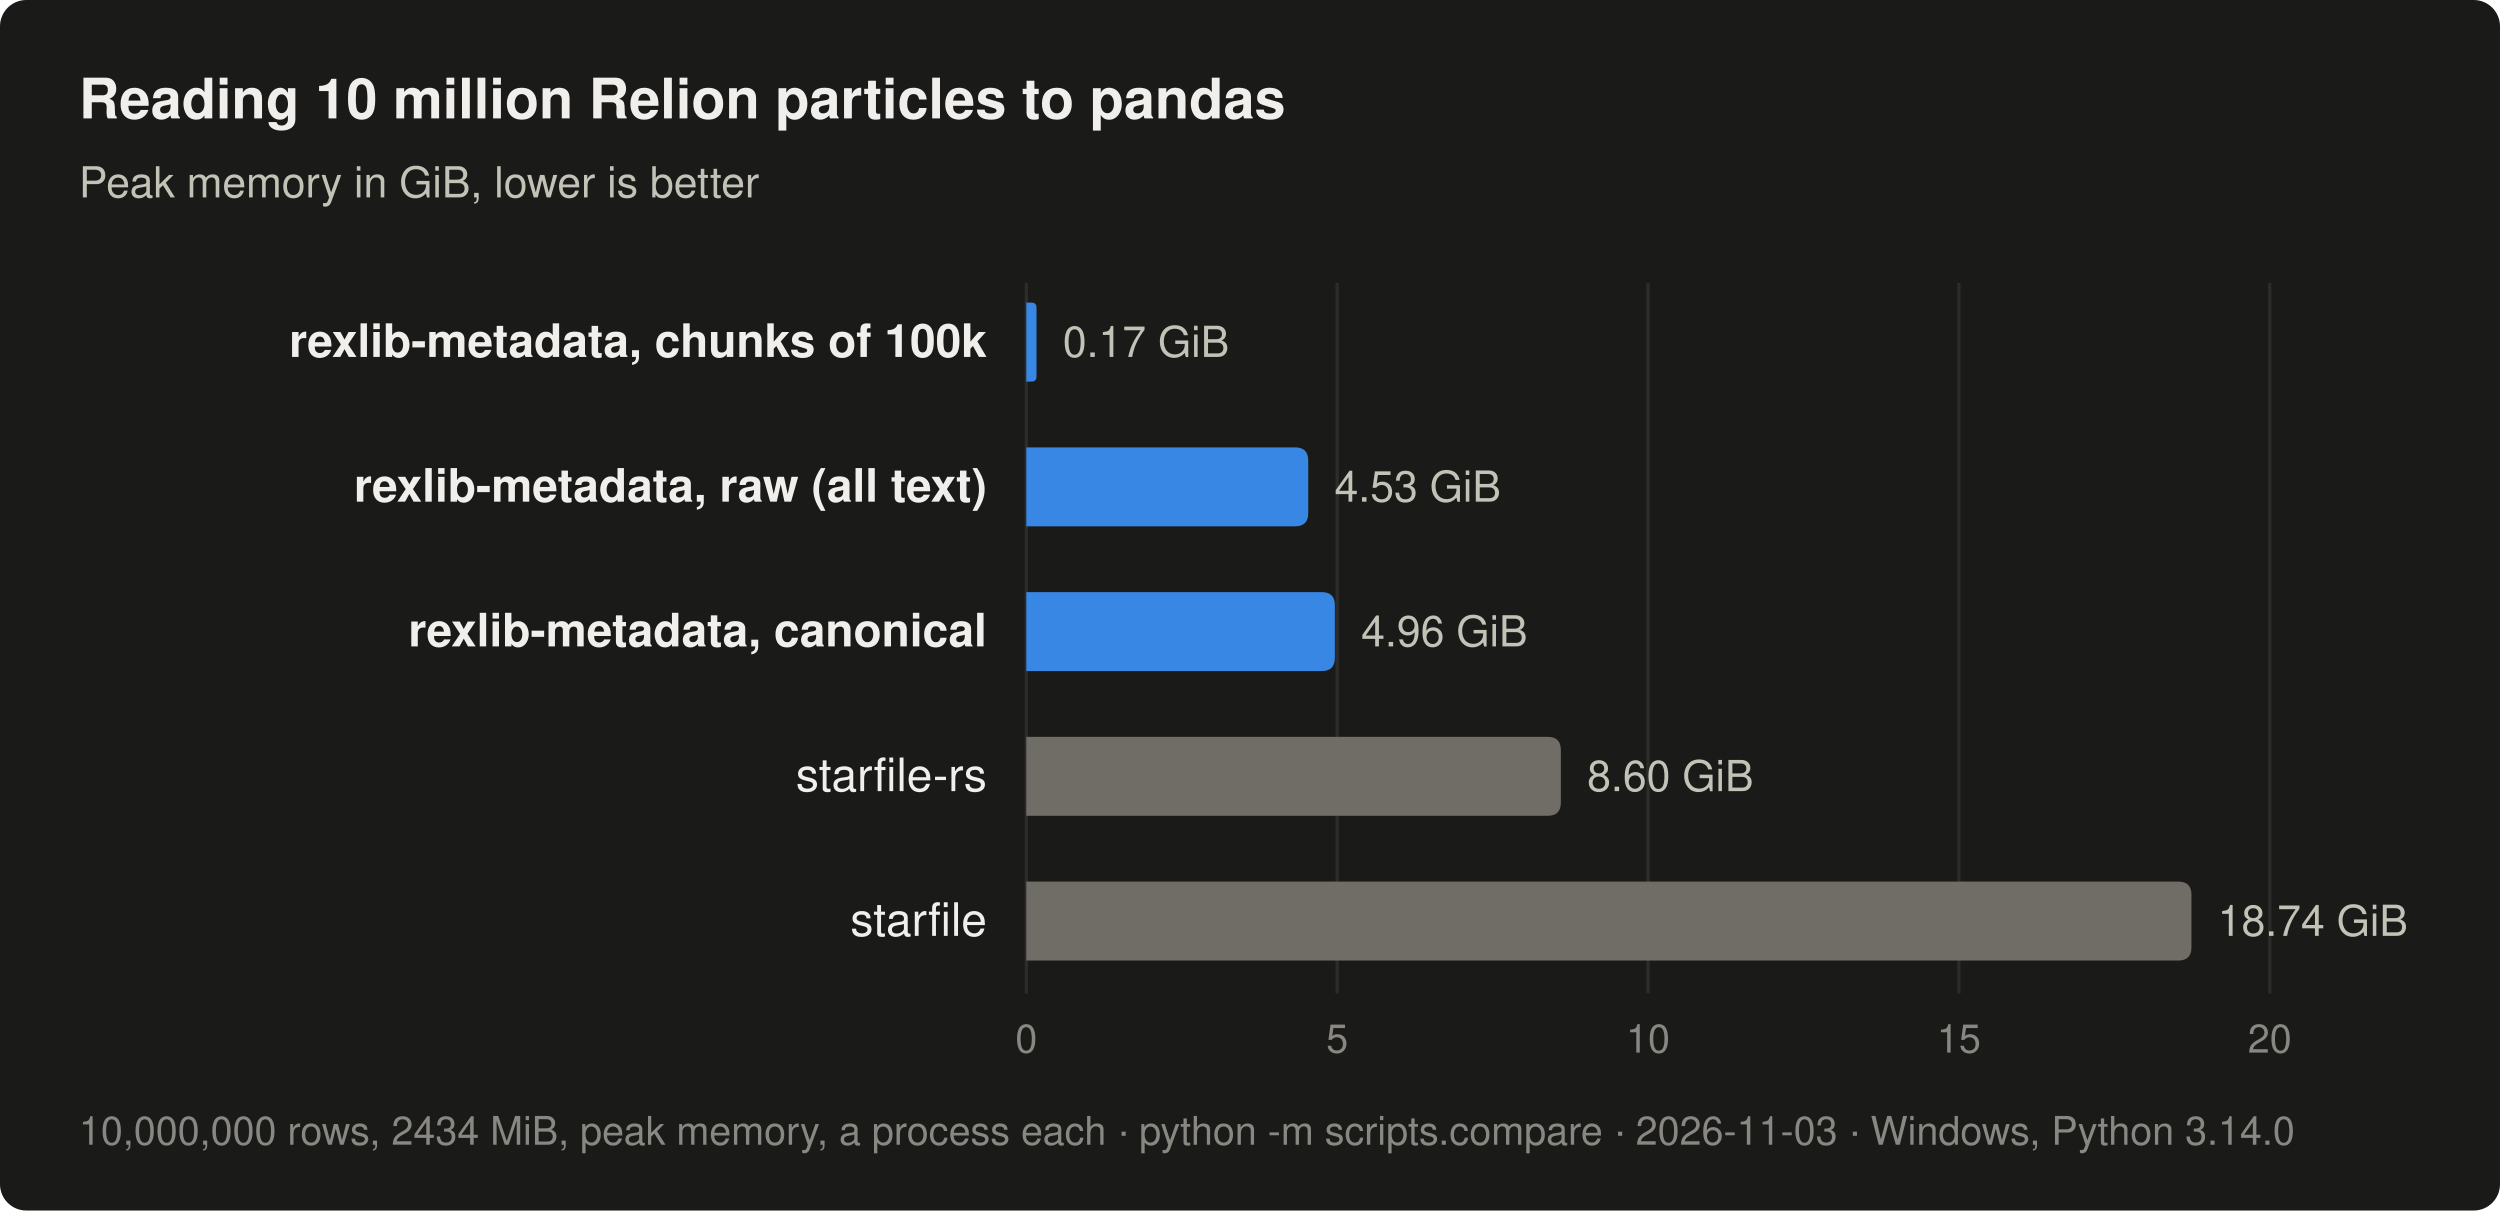
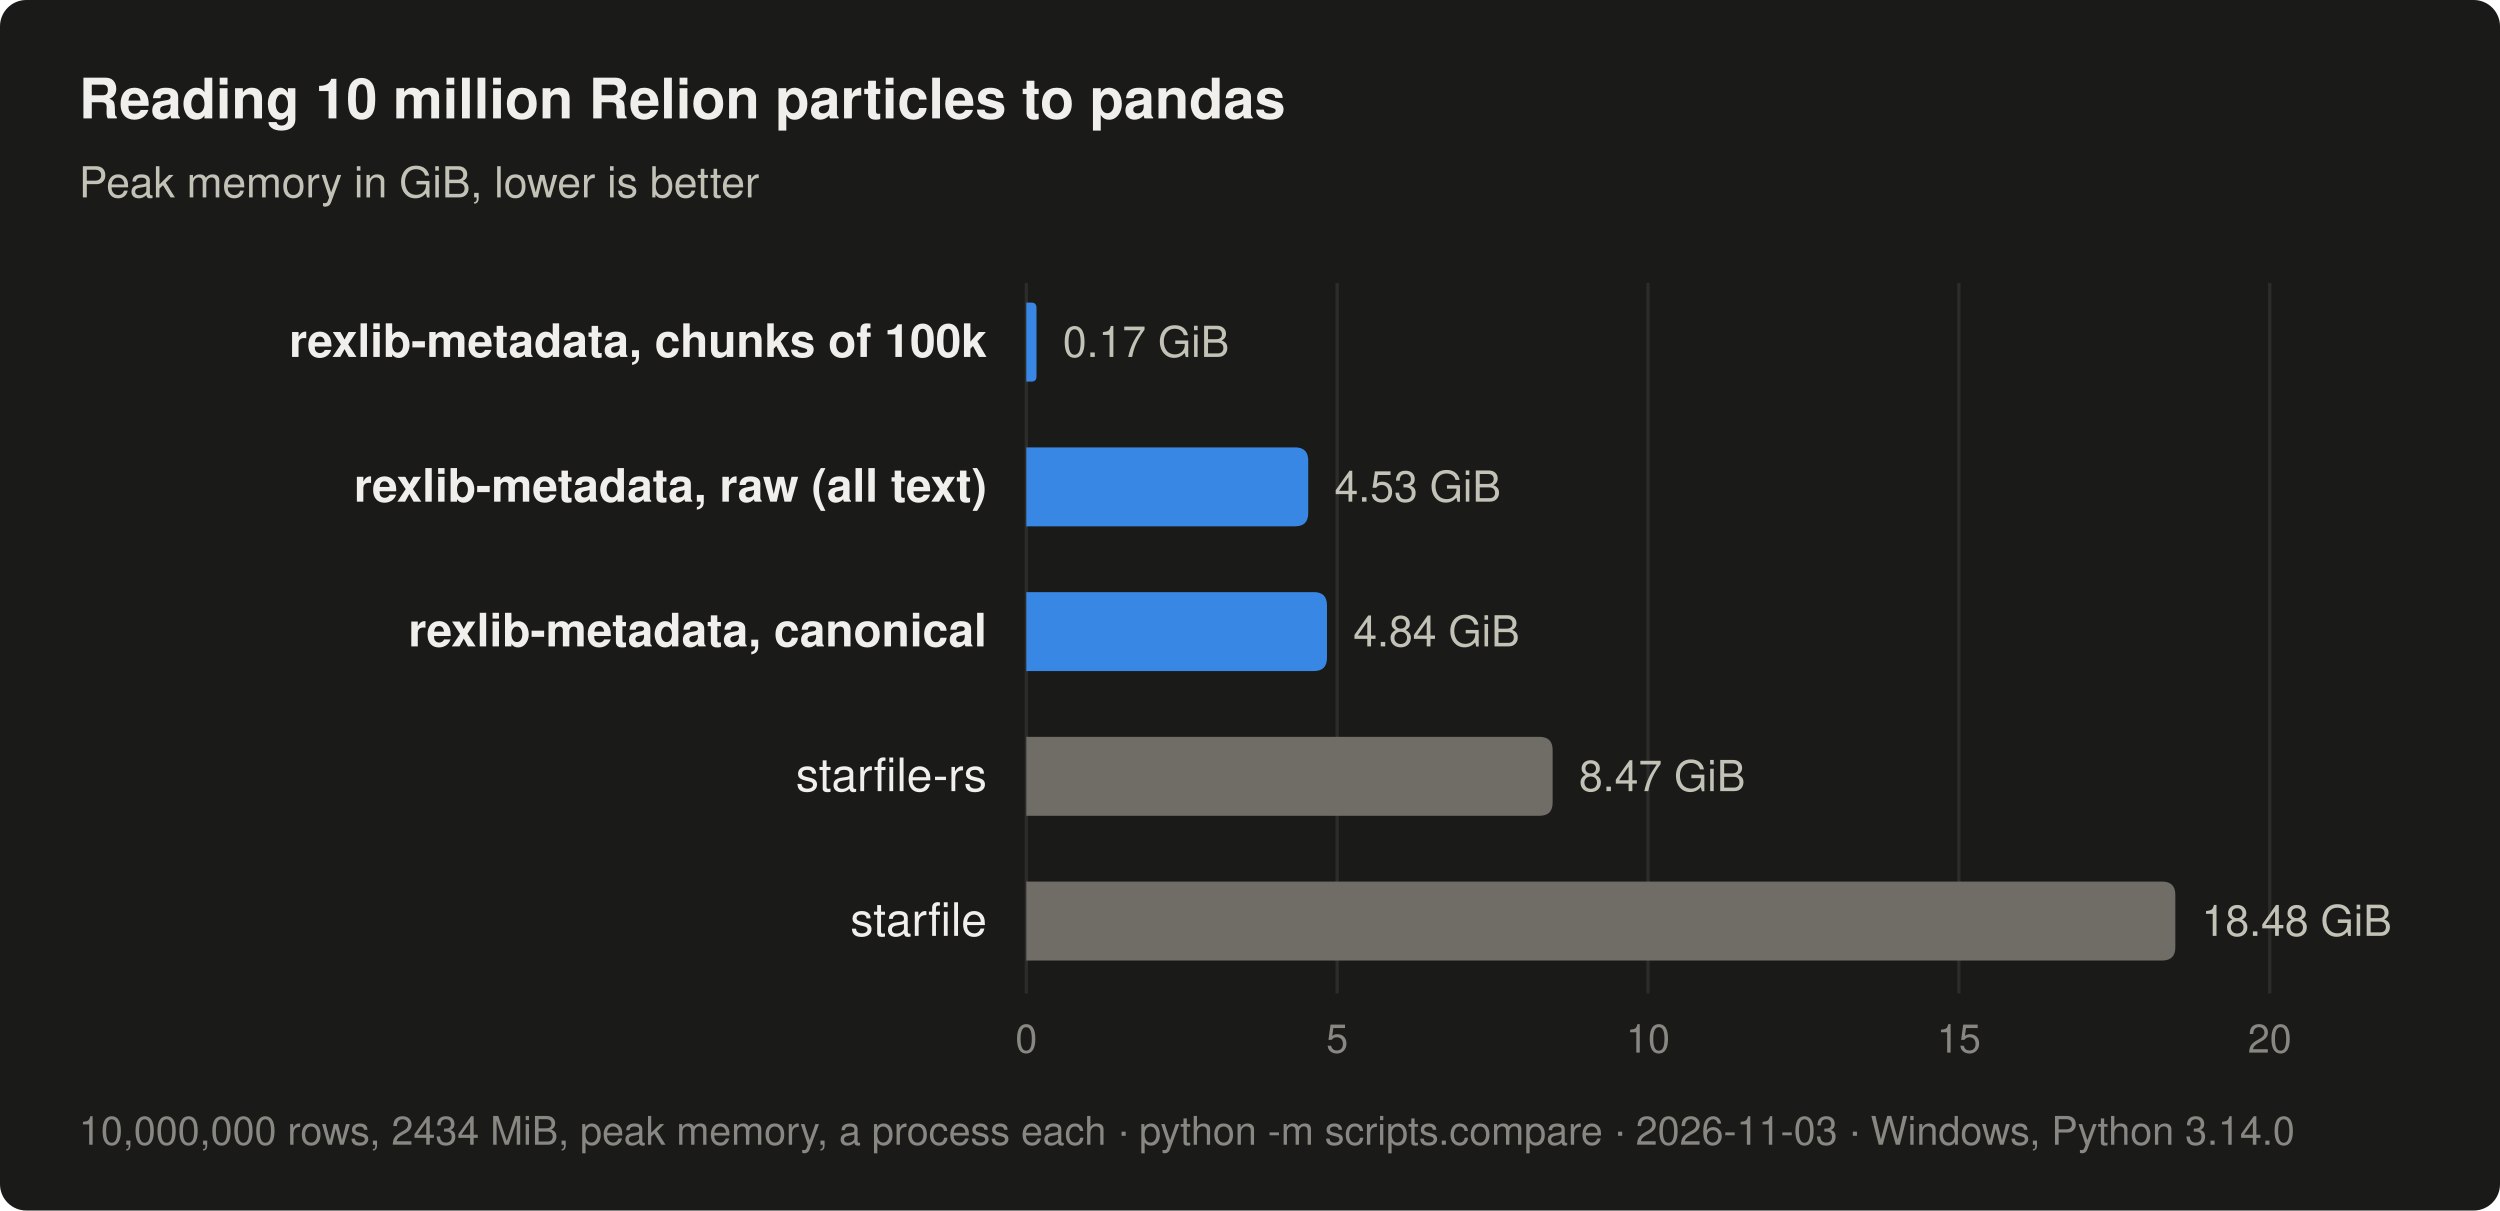
<svg xmlns="http://www.w3.org/2000/svg" width="760" height="368" viewBox="0 0 760 368" role="img" aria-label="Reading 10 million Relion particles to pandas">
  <rect width="760" height="368" rx="8" fill="#1a1a19" />
  <text x="24.0" y="36.0" fill="#f0efec" font-size="17" font-weight="600" text-anchor="start" font-family="-apple-system, Segoe UI, Helvetica, Arial, sans-serif">Reading 10 million Relion particles to pandas</text>
  <text x="24.0" y="60.0" fill="#c3c2b7" font-size="13" font-weight="400" text-anchor="start" font-family="-apple-system, Segoe UI, Helvetica, Arial, sans-serif">Peak memory in GiB, lower is better</text>
  <line x1="312.0" y1="86" x2="312.0" y2="302.0" stroke="#2c2c2a" stroke-width="1" />
  <text x="312.0" y="320.0" fill="#898781" font-size="12" font-weight="400" text-anchor="middle" font-family="-apple-system, Segoe UI, Helvetica, Arial, sans-serif">0</text>
  <line x1="406.5" y1="86" x2="406.5" y2="302.0" stroke="#2c2c2a" stroke-width="1" />
  <text x="406.5" y="320.0" fill="#898781" font-size="12" font-weight="400" text-anchor="middle" font-family="-apple-system, Segoe UI, Helvetica, Arial, sans-serif">5</text>
  <line x1="501.0" y1="86" x2="501.0" y2="302.0" stroke="#2c2c2a" stroke-width="1" />
  <text x="501.0" y="320.0" fill="#898781" font-size="12" font-weight="400" text-anchor="middle" font-family="-apple-system, Segoe UI, Helvetica, Arial, sans-serif">10</text>
  <line x1="595.5" y1="86" x2="595.5" y2="302.0" stroke="#2c2c2a" stroke-width="1" />
  <text x="595.5" y="320.0" fill="#898781" font-size="12" font-weight="400" text-anchor="middle" font-family="-apple-system, Segoe UI, Helvetica, Arial, sans-serif">15</text>
  <line x1="690.0" y1="86" x2="690.0" y2="302.0" stroke="#2c2c2a" stroke-width="1" />
  <text x="690.0" y="320.0" fill="#898781" font-size="12" font-weight="400" text-anchor="middle" font-family="-apple-system, Segoe UI, Helvetica, Arial, sans-serif">20</text>
  <text x="300.0" y="108.5" fill="#f0efec" font-size="14" font-weight="600" text-anchor="end" font-family="-apple-system, Segoe UI, Helvetica, Arial, sans-serif">rexlib-metadata, chunks of 100k</text>
  <path d="M312.0,92.0 H313.6 Q315.1,92.0 315.1,93.6 V114.4 Q315.1,116.0 313.6,116.0 H312.0 Z" fill="#3987e5" />
  <text x="323.1" y="108.5" fill="#c3c2b7" font-size="13" font-weight="400" text-anchor="start" font-family="-apple-system, Segoe UI, Helvetica, Arial, sans-serif">0.17 GiB</text>
  <text x="300.0" y="152.5" fill="#f0efec" font-size="14" font-weight="600" text-anchor="end" font-family="-apple-system, Segoe UI, Helvetica, Arial, sans-serif">rexlib-metadata, raw (all text)</text>
  <path d="M312.0,136.0 H393.7 Q397.7,136.0 397.7,140.0 V156.0 Q397.7,160.0 393.7,160.0 H312.0 Z" fill="#3987e5" />
  <text x="405.7" y="152.5" fill="#c3c2b7" font-size="13" font-weight="400" text-anchor="start" font-family="-apple-system, Segoe UI, Helvetica, Arial, sans-serif">4.53 GiB</text>
  <text x="300.0" y="196.5" fill="#f0efec" font-size="14" font-weight="600" text-anchor="end" font-family="-apple-system, Segoe UI, Helvetica, Arial, sans-serif">rexlib-metadata, canonical</text>
-   <path d="M312.0,180.0 H401.8 Q405.8,180.0 405.8,184.0 V200.0 Q405.8,204.0 401.8,204.0 H312.0 Z" fill="#3987e5" />
-   <text x="413.8" y="196.5" fill="#c3c2b7" font-size="13" font-weight="400" text-anchor="start" font-family="-apple-system, Segoe UI, Helvetica, Arial, sans-serif">4.96 GiB</text>
+   <path d="M312.0,180.0 H399.4 Q403.4,180.0 403.4,184.0 V200.0 Q403.4,204.0 399.4,204.0 H312.0 Z" fill="#3987e5" />
+   <text x="411.4" y="196.5" fill="#c3c2b7" font-size="13" font-weight="400" text-anchor="start" font-family="-apple-system, Segoe UI, Helvetica, Arial, sans-serif">4.84 GiB</text>
  <text x="300.0" y="240.5" fill="#f0efec" font-size="14" font-weight="400" text-anchor="end" font-family="-apple-system, Segoe UI, Helvetica, Arial, sans-serif">starfile-rs</text>
-   <path d="M312.0,224.0 H470.5 Q474.5,224.0 474.5,228.0 V244.0 Q474.5,248.0 470.5,248.0 H312.0 Z" fill="#6f6d66" />
-   <text x="482.5" y="240.5" fill="#c3c2b7" font-size="13" font-weight="400" text-anchor="start" font-family="-apple-system, Segoe UI, Helvetica, Arial, sans-serif">8.60 GiB</text>
+   <path d="M312.0,224.0 H468.0 Q472.0,224.0 472.0,228.0 V244.0 Q472.0,248.0 468.0,248.0 H312.0 Z" fill="#6f6d66" />
+   <text x="480.0" y="240.5" fill="#c3c2b7" font-size="13" font-weight="400" text-anchor="start" font-family="-apple-system, Segoe UI, Helvetica, Arial, sans-serif">8.47 GiB</text>
  <text x="300.0" y="284.5" fill="#f0efec" font-size="14" font-weight="400" text-anchor="end" font-family="-apple-system, Segoe UI, Helvetica, Arial, sans-serif">starfile</text>
-   <path d="M312.0,268.0 H662.2 Q666.2,268.0 666.2,272.0 V288.0 Q666.2,292.0 662.2,292.0 H312.0 Z" fill="#6f6d66" />
-   <text x="674.2" y="284.5" fill="#c3c2b7" font-size="13" font-weight="400" text-anchor="start" font-family="-apple-system, Segoe UI, Helvetica, Arial, sans-serif">18.74 GiB</text>
+   <path d="M312.0,268.0 H657.3 Q661.3,268.0 661.3,272.0 V288.0 Q661.3,292.0 657.3,292.0 H312.0 Z" fill="#6f6d66" />
+   <text x="669.3" y="284.5" fill="#c3c2b7" font-size="13" font-weight="400" text-anchor="start" font-family="-apple-system, Segoe UI, Helvetica, Arial, sans-serif">18.48 GiB</text>
  <text x="24.0" y="348.0" fill="#898781" font-size="12" font-weight="400" text-anchor="start" font-family="-apple-system, Segoe UI, Helvetica, Arial, sans-serif">10,000,000 rows, 2434 MiB, peak memory, a process each · python -m scripts.compare · 2026-11-03 · Windows, Python 3.14.0</text>
</svg>
